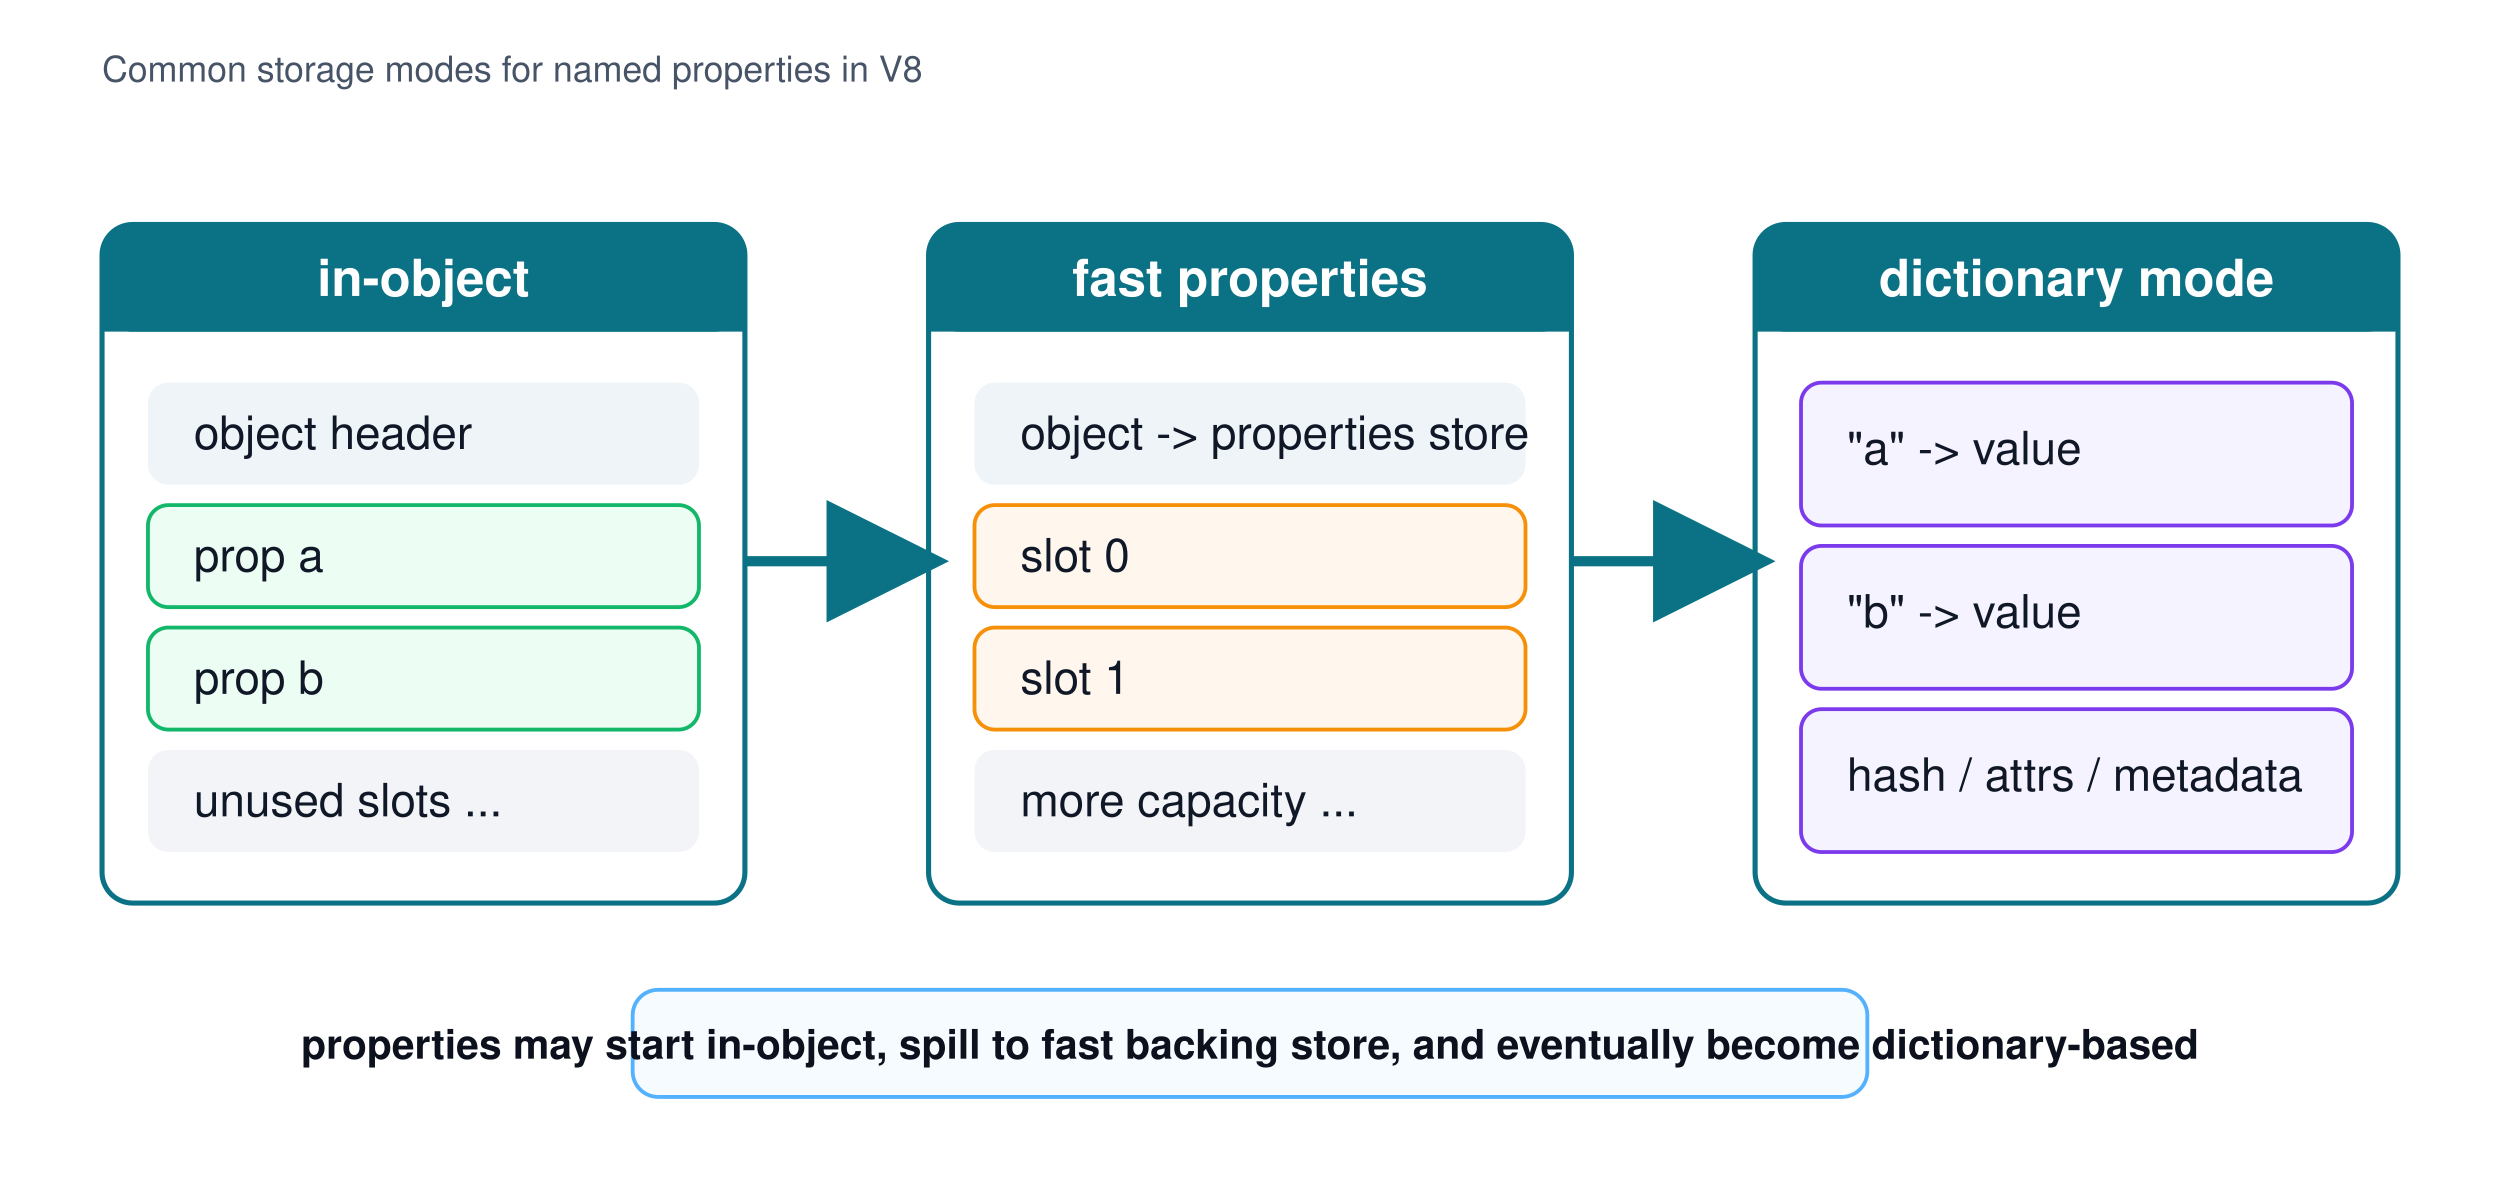
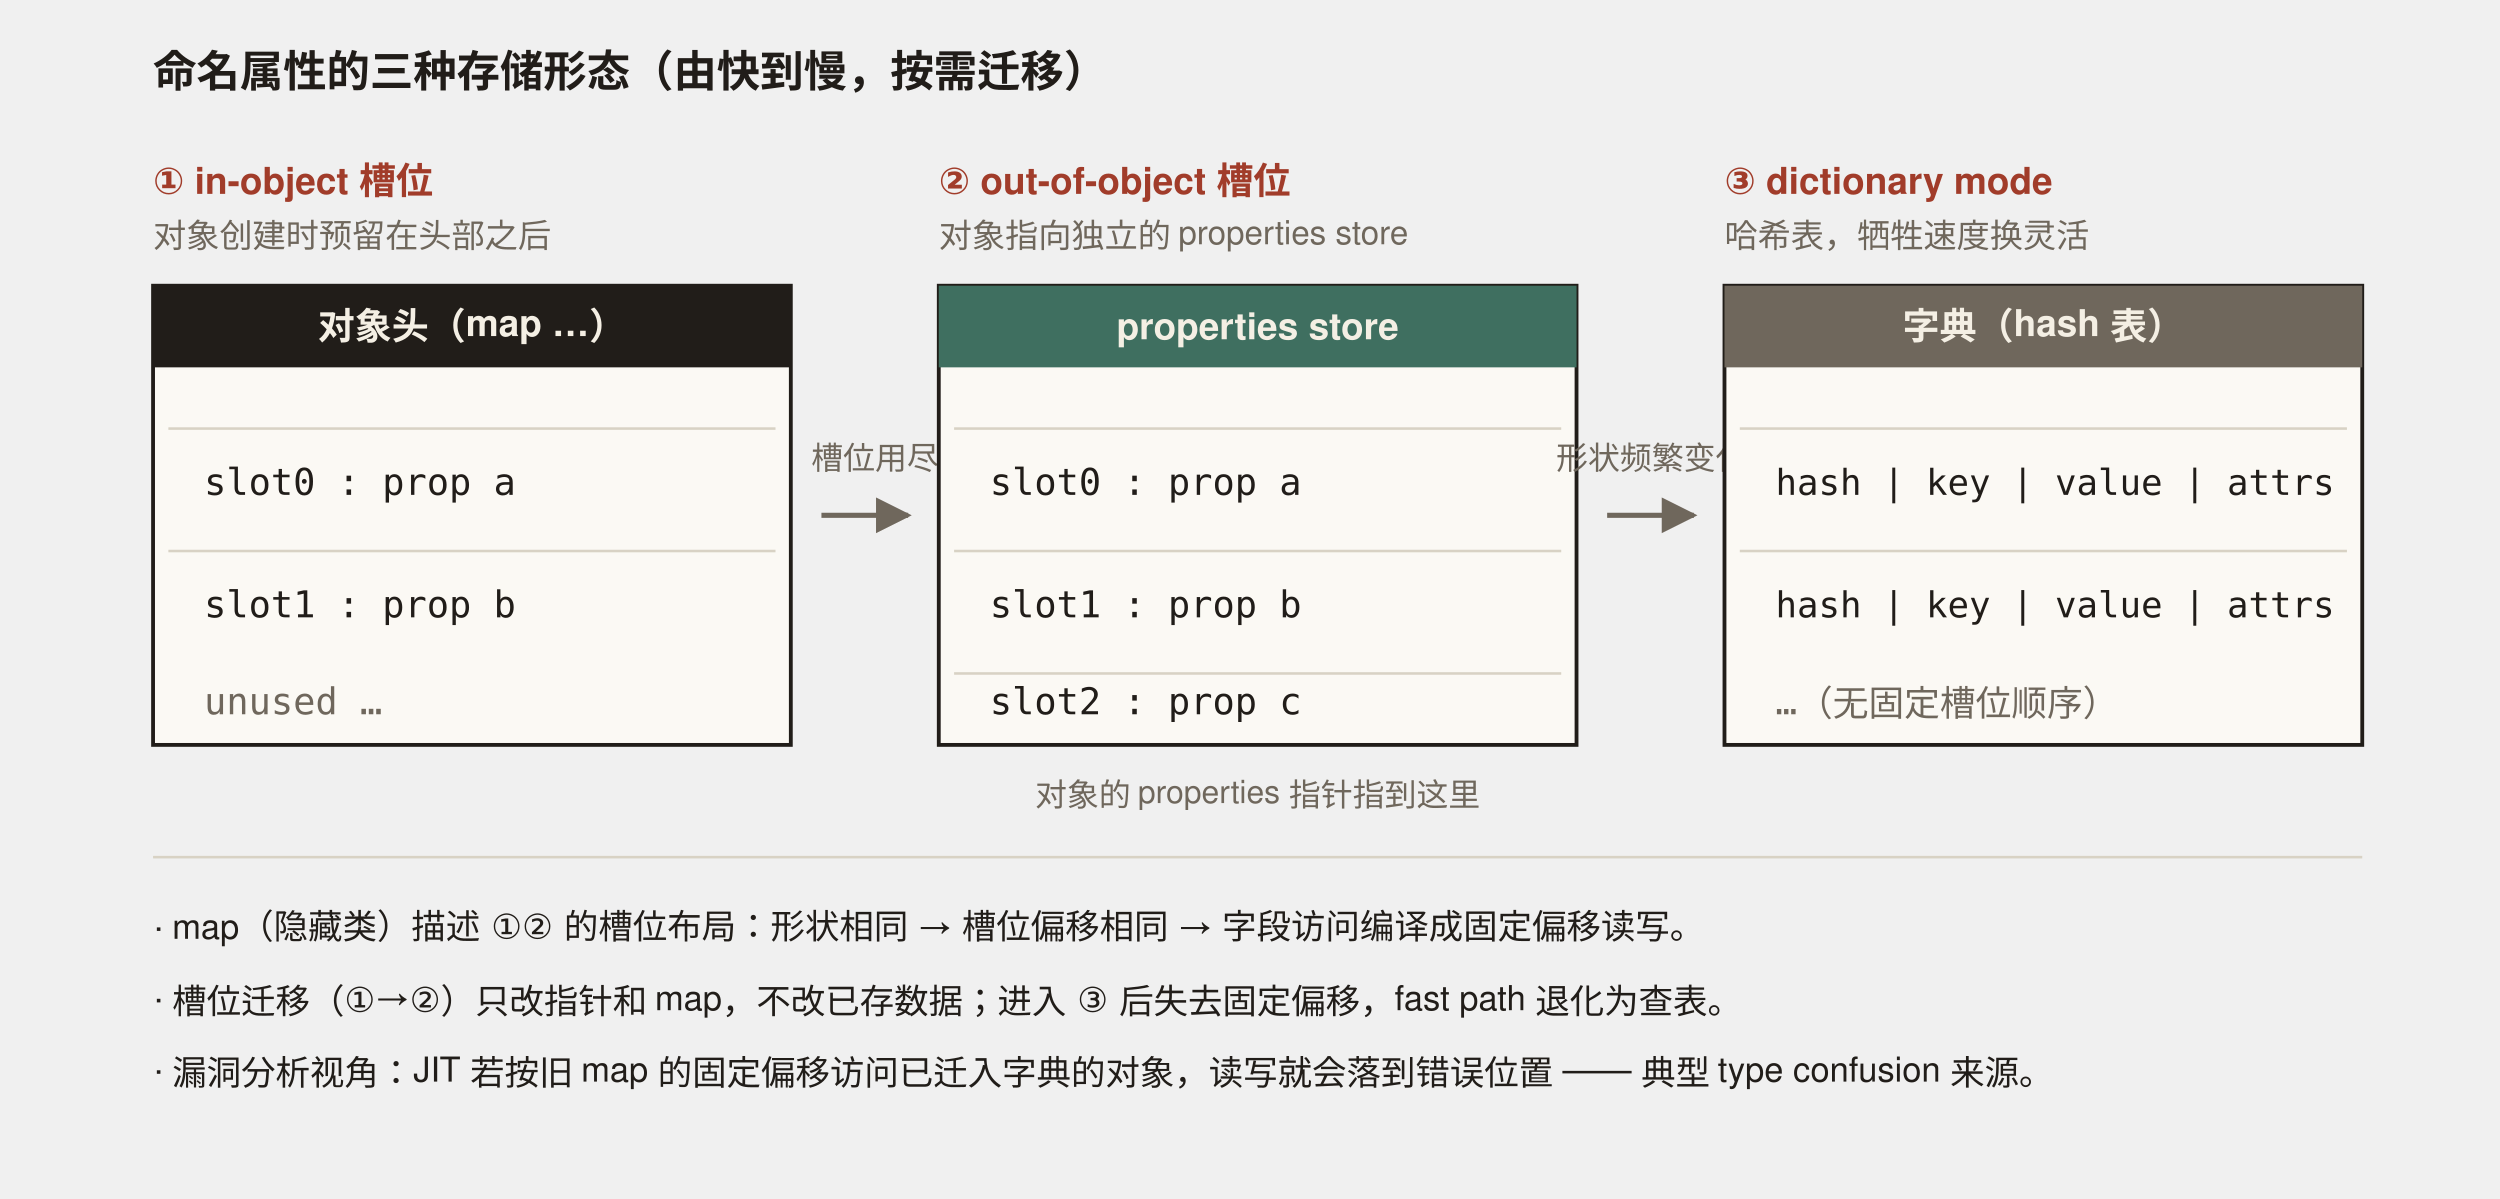
- <svg xmlns="http://www.w3.org/2000/svg" width="980" height="470" viewBox="0 0 980 470">
+ <svg xmlns="http://www.w3.org/2000/svg" width="980" height="470" viewBox="0 0 980 470" font-family="'Helvetica Neue', Helvetica, Arial, 'PingFang SC', sans-serif">
  <defs>
-     <style>
-       .title { font: 700 20px Helvetica, Arial, sans-serif; fill: #ffffff; }
-       .field { font: 500 18px Helvetica, Arial, sans-serif; fill: #101828; }
-       .note { font: 500 14px Helvetica, Arial, sans-serif; fill: #475467; }
-       .mini { font: 500 13px Helvetica, Arial, sans-serif; fill: #344054; }
-       .callout { font: 600 16px Helvetica, Arial, sans-serif; fill: #0c111d; }
-     </style>
-     <marker id="arrow" markerWidth="12" markerHeight="12" refX="10" refY="6" orient="auto">
-       <path d="M0,0 L12,6 L0,12 Z" fill="#0b7285" />
+     <marker id="arr" viewBox="0 0 10 10" refX="9" refY="5" markerWidth="7" markerHeight="7" orient="auto-start-reverse">
+       <path d="M 0 0 L 10 5 L 0 10 z" fill="#6f675c" />
    </marker>
  </defs>
-   <rect width="980" height="470" fill="#ffffff" />
-   <text x="40" y="32" class="note">Common storage modes for named properties in V8</text>
-   <g transform="translate(40 88)">
-     <rect width="252" height="266" rx="12" fill="#ffffff" stroke="#0b7285" stroke-width="2" />
-     <rect width="252" height="42" rx="12" fill="#0b7285" />
-     <rect y="30" width="252" height="12" fill="#0b7285" />
-     <text x="126" y="28" text-anchor="middle" class="title">in-object</text>
-     <rect x="18" y="62" width="216" height="40" rx="8" fill="#eef4f7" />
-     <rect x="18" y="110" width="216" height="40" rx="8" fill="#ecfdf3" stroke="#12b76a" stroke-width="1.5" />
-     <rect x="18" y="158" width="216" height="40" rx="8" fill="#ecfdf3" stroke="#12b76a" stroke-width="1.5" />
-     <rect x="18" y="206" width="216" height="40" rx="8" fill="#f2f4f7" />
-     <text x="36" y="88" class="field">object header</text>
-     <text x="36" y="136" class="field">prop a</text>
-     <text x="36" y="184" class="field">prop b</text>
-     <text x="36" y="232" class="field">unused slots ...</text>
+   <text x="60" y="34" font-size="17" fill="#211d19" font-weight="700">命名属性的三种存储形态（由快到慢，按需迁移）</text>
+   <g>
+     <text x="60" y="76" font-size="14.5" fill="#a13c2a" font-weight="700">① in-object 槽位</text>
+     <text x="60" y="97" font-size="13" fill="#6f675c">对象创建时预留在头部之后</text>
+     <rect x="60" y="112" width="250" height="180" fill="#fbf9f4" stroke="#211d19" stroke-width="1.5" />
+     <rect x="60" y="112" width="250" height="32" fill="#211d19" />
+     <text x="185" y="133" font-size="14.5" fill="#f4efe4" text-anchor="middle" font-weight="600">对象头（map …）</text>
+     <line x1="66" y1="168" x2="304" y2="168" stroke="#d8d2c4" />
+     <line x1="66" y1="216" x2="304" y2="216" stroke="#d8d2c4" />
+     <g font-size="14.5" font-family="Menlo, Consolas, monospace" fill="#211d19">
+       <text x="80" y="194">slot0 : prop a</text>
+       <text x="80" y="242">slot1 : prop b</text>
+       <text x="80" y="280" fill="#6f675c">unused …</text>
+     </g>
  </g>
-   <g transform="translate(364 88)">
-     <rect width="252" height="266" rx="12" fill="#ffffff" stroke="#0b7285" stroke-width="2" />
-     <rect width="252" height="42" rx="12" fill="#0b7285" />
-     <rect y="30" width="252" height="12" fill="#0b7285" />
-     <text x="126" y="28" text-anchor="middle" class="title">fast properties</text>
-     <rect x="18" y="62" width="216" height="40" rx="8" fill="#eef4f7" />
-     <rect x="18" y="110" width="216" height="40" rx="8" fill="#fff7ed" stroke="#f79009" stroke-width="1.5" />
-     <rect x="18" y="158" width="216" height="40" rx="8" fill="#fff7ed" stroke="#f79009" stroke-width="1.5" />
-     <rect x="18" y="206" width="216" height="40" rx="8" fill="#f2f4f7" />
-     <text x="36" y="88" class="field">object -&gt; properties store</text>
-     <text x="36" y="136" class="field">slot 0</text>
-     <text x="36" y="184" class="field">slot 1</text>
-     <text x="36" y="232" class="field">more capacity ...</text>
+   <path d="M 322 202 L 356 202" fill="none" stroke="#6f675c" stroke-width="2" marker-end="url(#arr)" />
+   <text x="318" y="184" font-size="12.5" fill="#6f675c">槽位用尽</text>
+   <g>
+     <text x="368" y="76" font-size="14.5" fill="#a13c2a" font-weight="700">② out-of-object 槽位</text>
+     <text x="368" y="97" font-size="13" fill="#6f675c">对象指向独立的 properties store</text>
+     <rect x="368" y="112" width="250" height="180" fill="#fbf9f4" stroke="#211d19" stroke-width="1.5" />
+     <rect x="368" y="112" width="250" height="32" fill="#3f6f60" />
+     <text x="493" y="133" font-size="14.5" fill="#f4efe4" text-anchor="middle" font-weight="600">properties store</text>
+     <line x1="374" y1="168" x2="612" y2="168" stroke="#d8d2c4" />
+     <line x1="374" y1="216" x2="612" y2="216" stroke="#d8d2c4" />
+     <line x1="374" y1="264" x2="612" y2="264" stroke="#d8d2c4" />
+     <g font-size="14.5" font-family="Menlo, Consolas, monospace" fill="#211d19">
+       <text x="388" y="194">slot0 : prop a</text>
+       <text x="388" y="242">slot1 : prop b</text>
+       <text x="388" y="280">slot2 : prop c</text>
+     </g>
+     <text x="493" y="316" font-size="12.5" fill="#6f675c" text-anchor="middle">对象的 properties 指针指到这里</text>
  </g>
-   <g transform="translate(688 88)">
-     <rect width="252" height="266" rx="12" fill="#ffffff" stroke="#0b7285" stroke-width="2" />
-     <rect width="252" height="42" rx="12" fill="#0b7285" />
-     <rect y="30" width="252" height="12" fill="#0b7285" />
-     <text x="126" y="28" text-anchor="middle" class="title">dictionary mode</text>
-     <rect x="18" y="62" width="216" height="56" rx="8" fill="#f5f3ff" stroke="#7c3aed" stroke-width="1.5" />
-     <rect x="18" y="126" width="216" height="56" rx="8" fill="#f5f3ff" stroke="#7c3aed" stroke-width="1.5" />
-     <rect x="18" y="190" width="216" height="56" rx="8" fill="#f5f3ff" stroke="#7c3aed" stroke-width="1.5" />
-     <text x="36" y="94" class="field">"a" -&gt; value</text>
-     <text x="36" y="158" class="field">"b" -&gt; value</text>
-     <text x="36" y="222" class="field">hash / attrs / metadata</text>
+   <path d="M 630 202 L 664 202" fill="none" stroke="#6f675c" stroke-width="2" marker-end="url(#arr)" />
+   <text x="610" y="184" font-size="12.5" fill="#6f675c">形状频繁变化 / 删除属性</text>
+   <g>
+     <text x="676" y="76" font-size="14.5" fill="#a13c2a" font-weight="700">③ dictionary mode</text>
+     <text x="676" y="97" font-size="13" fill="#6f675c">哈希表，牺牲速度换灵活</text>
+     <rect x="676" y="112" width="250" height="180" fill="#fbf9f4" stroke="#211d19" stroke-width="1.5" />
+     <rect x="676" y="112" width="250" height="32" fill="#6f675c" />
+     <text x="801" y="133" font-size="14.5" fill="#f4efe4" text-anchor="middle" font-weight="600">字典（hash 表）</text>
+     <line x1="682" y1="168" x2="920" y2="168" stroke="#d8d2c4" />
+     <line x1="682" y1="216" x2="920" y2="216" stroke="#d8d2c4" />
+     <g font-size="14" font-family="Menlo, Consolas, monospace" fill="#211d19">
+       <text x="696" y="194">hash | key | value | attrs</text>
+       <text x="696" y="242">hash | key | value | attrs</text>
+       <text x="696" y="280" fill="#6f675c">…（无固定槽位顺序）</text>
+     </g>
  </g>
-   <line x1="292" y1="220" x2="364" y2="220" stroke="#0b7285" stroke-width="4" marker-end="url(#arrow)" />
-   <line x1="616" y1="220" x2="688" y2="220" stroke="#0b7285" stroke-width="4" marker-end="url(#arrow)" />
-   <rect x="248" y="388" width="484" height="42" rx="10" fill="#f5fbff" stroke="#53b1fd" stroke-width="1.5" />
-   <text x="490" y="415" text-anchor="middle" class="callout">properties may start in-object, spill to fast backing store, and eventually become dictionary-based</text>
+   <line x1="60" y1="336" x2="926" y2="336" stroke="#d8d2c4" />
+   <g font-size="13.5" fill="#211d19">
+     <text x="60" y="368">· map（隐藏类）描述 ①② 的槽位布局：形状相同 → 槽位偏移相同 → 字段访问编译成固定偏移读写。</text>
+     <text x="60" y="396">· 槽位迁移（①→②）只改指针和 map，不改已存数据；进入 ③ 后失去固定偏移，fast path 退化为查表。</text>
+     <text x="60" y="424">· 漏洞分析视角：JIT 若按旧 map 的固定偏移访问已迁入字典的对象，读写就会落到错误位置 —— 典型 type confusion 来源。</text>
+   </g>
</svg>
